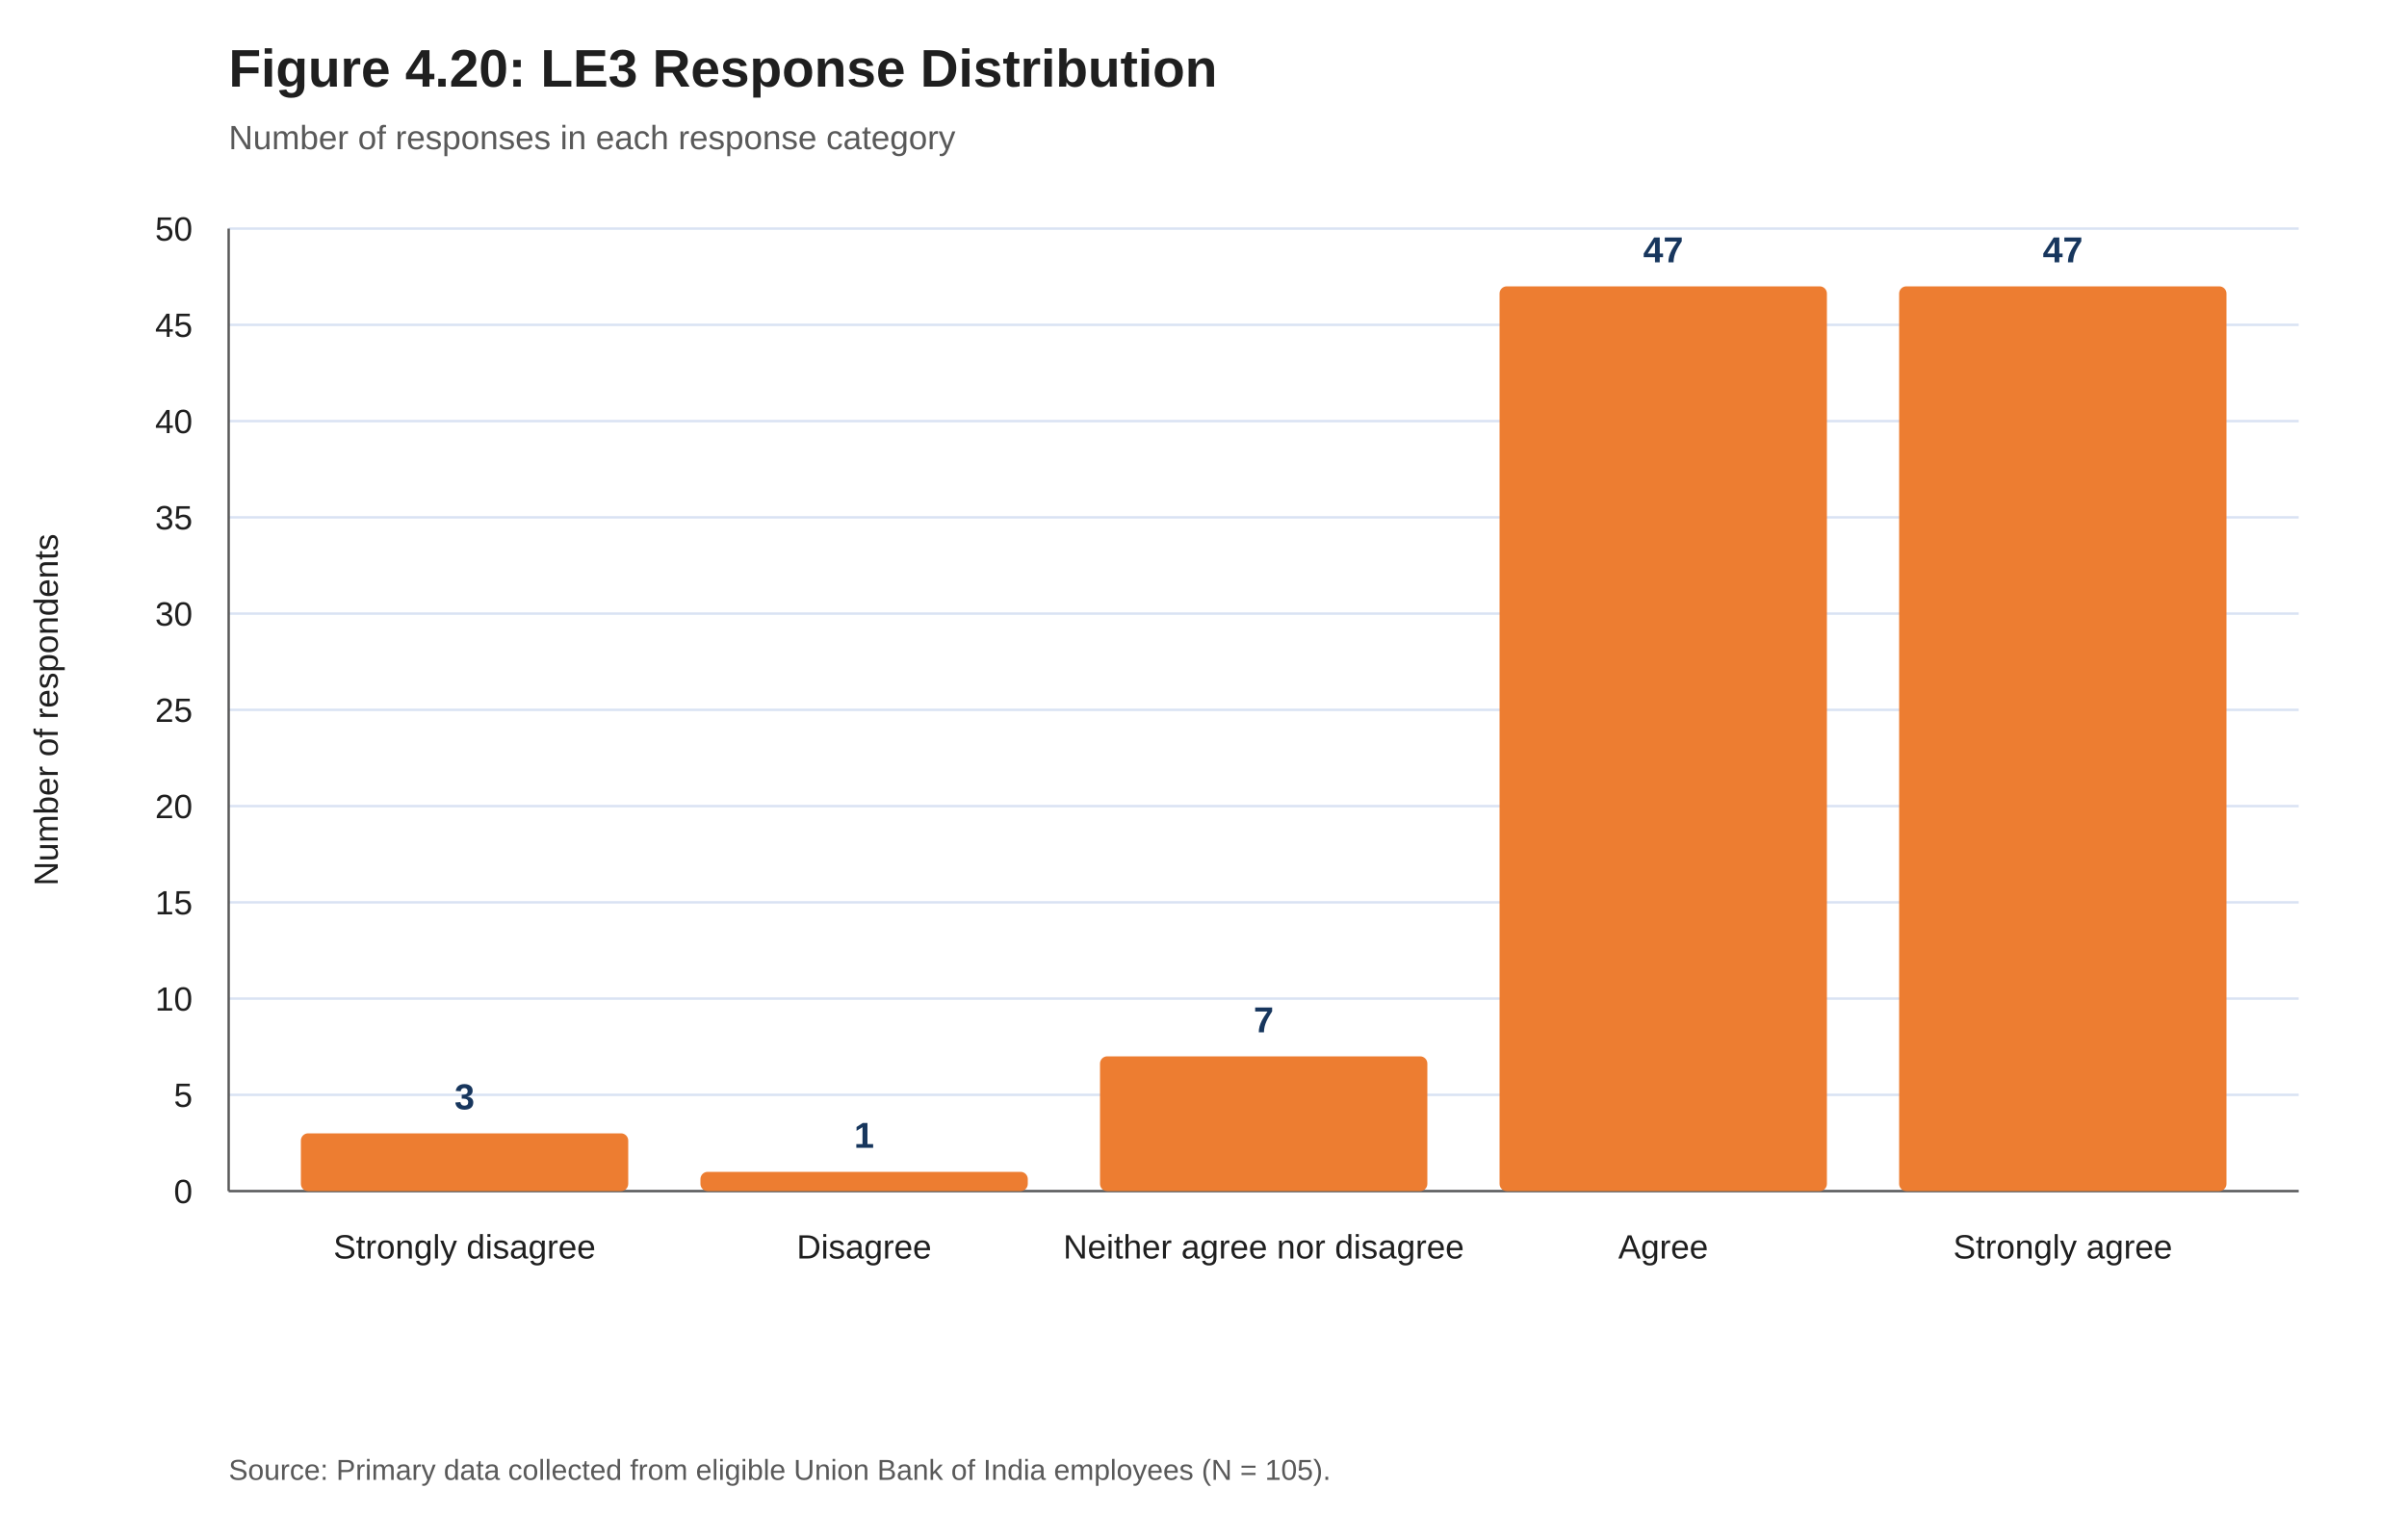
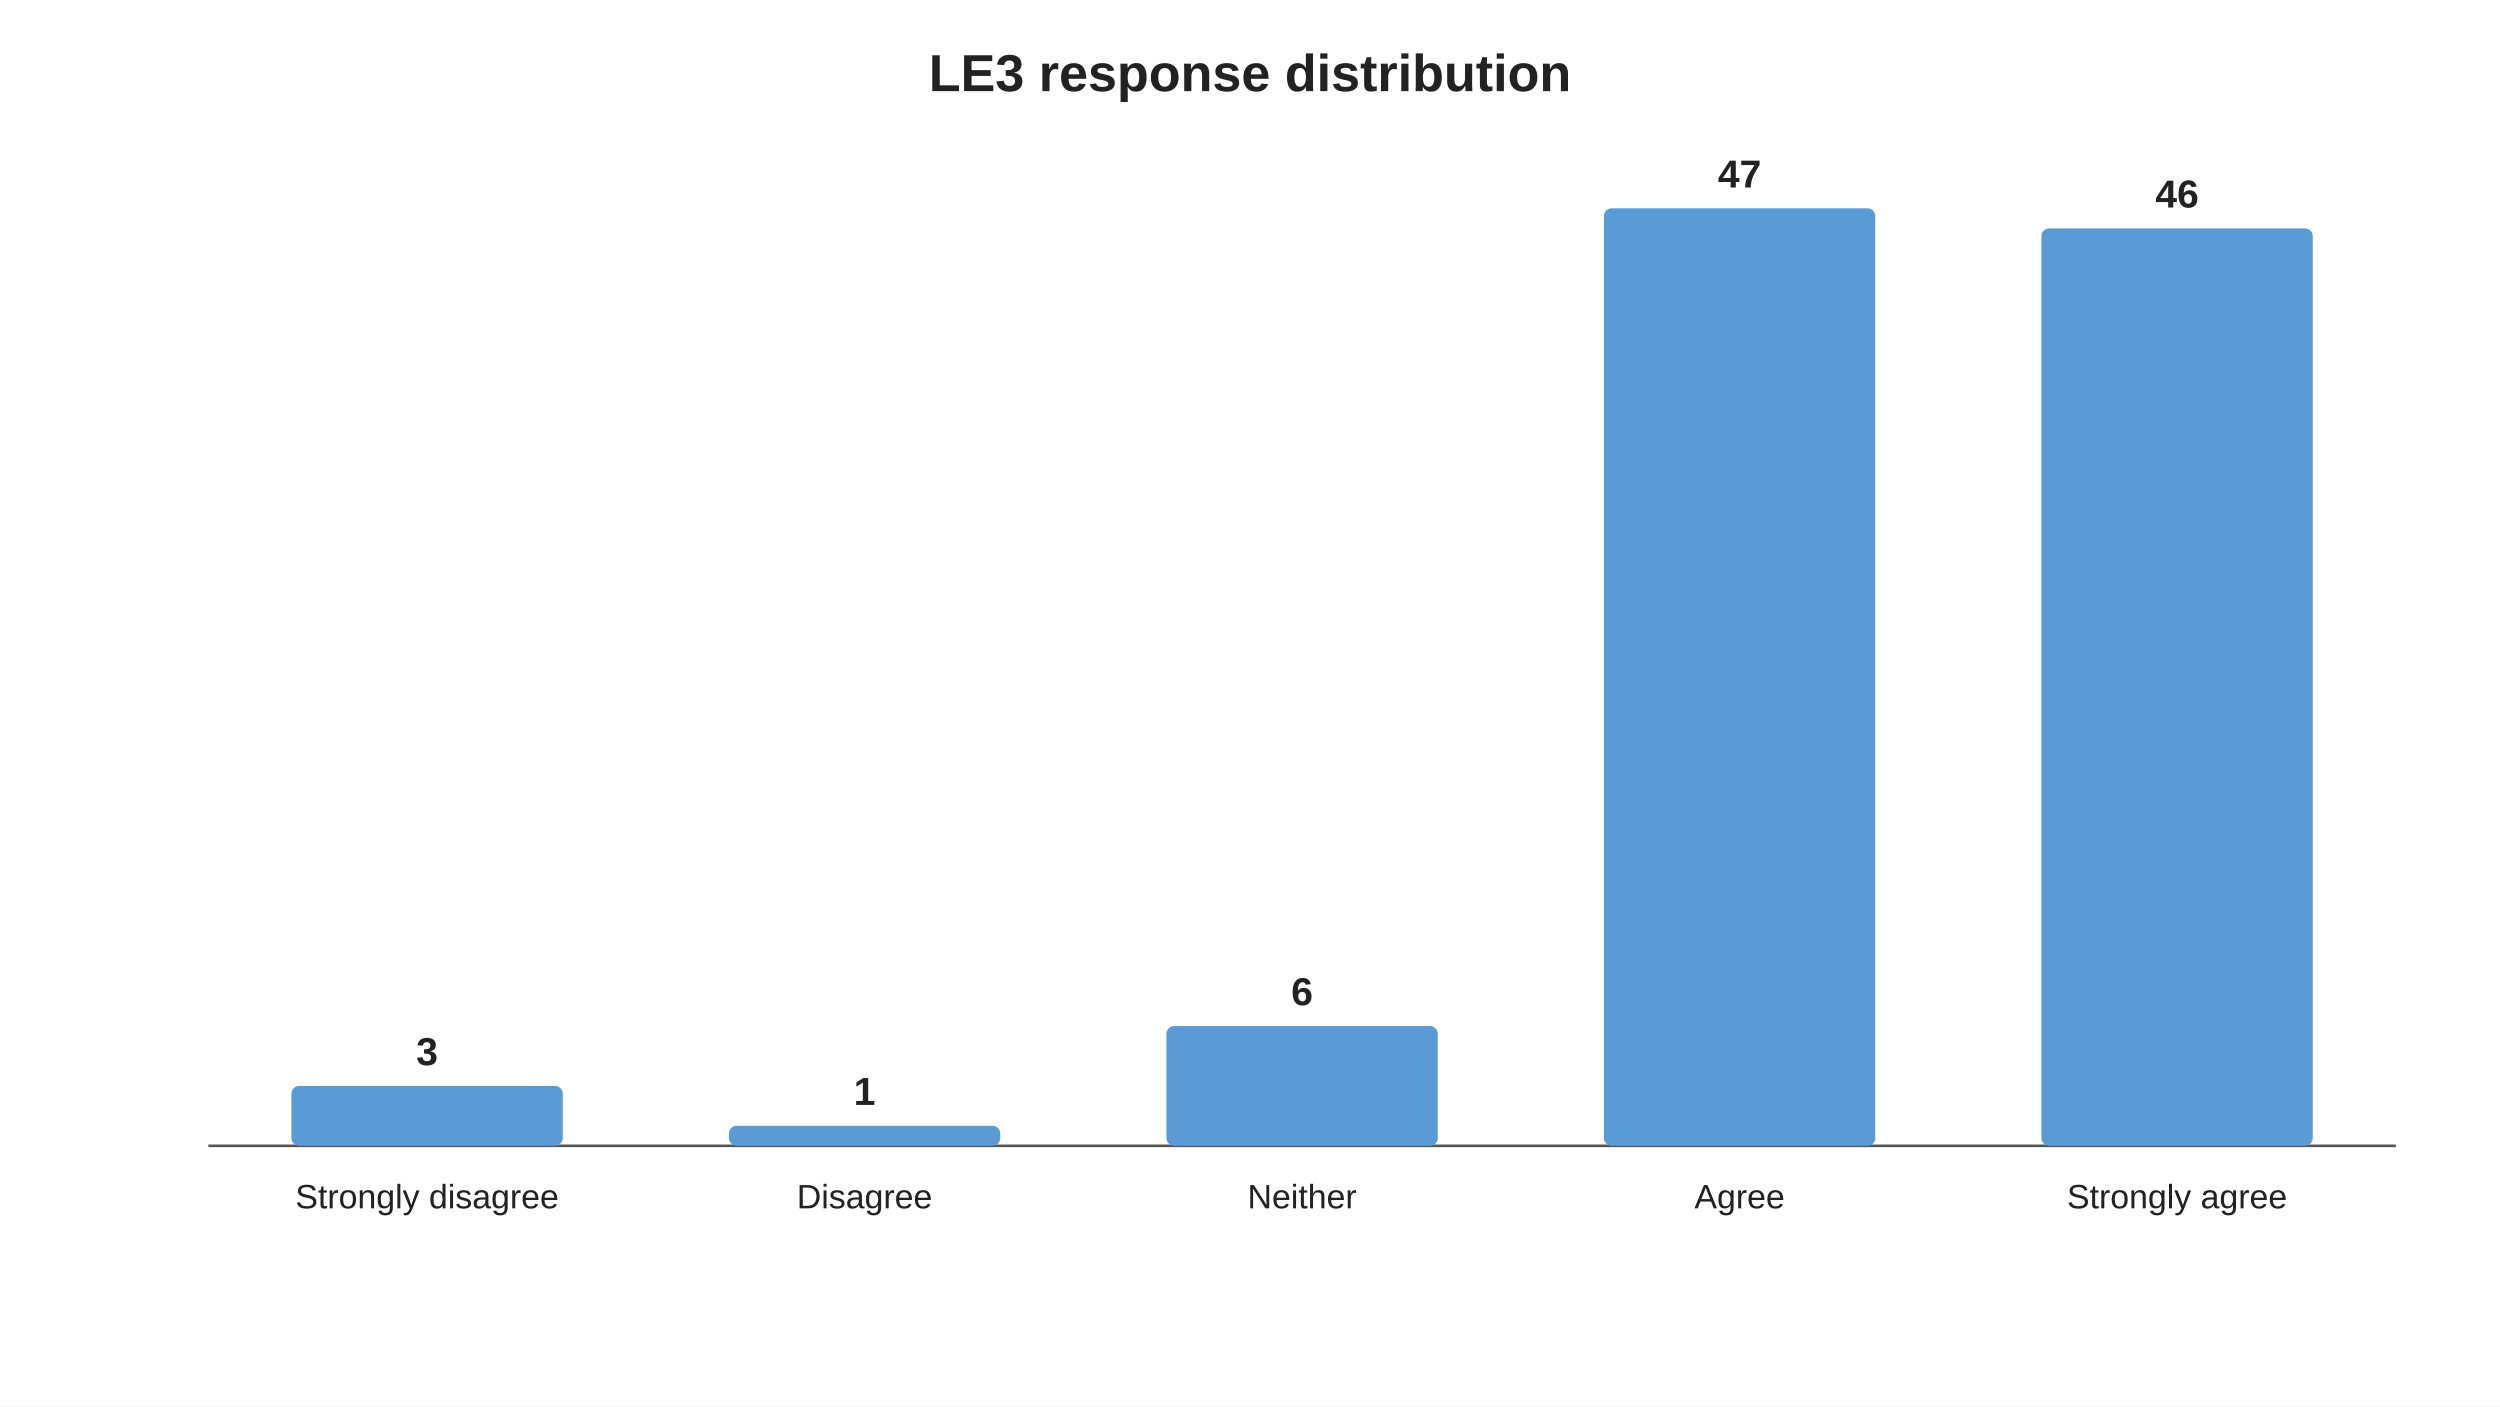
- <svg xmlns="http://www.w3.org/2000/svg" width="1000" height="640" viewBox="0 0 1000 640">
+ <svg xmlns="http://www.w3.org/2000/svg" width="960" height="540" viewBox="0 0 960 540">
+   <style>text{font-family:Arial,sans-serif;fill:#222}.t{font-size:20px;font-weight:bold}.a{font-size:13px}.v{font-size:15px;font-weight:bold}</style>
  <rect width="100%" height="100%" fill="white" />
-   <style>text{font-family:Arial,sans-serif;fill:#1f1f1f}.title{font-size:22px;font-weight:700}.sub{font-size:14px;fill:#595959}.axis{font-size:14px}.label{font-size:14px}.value{font-size:15px;font-weight:700;fill:#17365d}.source{font-size:12px;fill:#595959}</style>
-   <text class="title" x="95" y="36">Figure 4.20: LE3 Response Distribution</text>
-   <text class="sub" x="95" y="62">Number of responses in each response category</text>
-   <line x1="95" y1="495.0" x2="955" y2="495.0" stroke="#d9e2f3" stroke-width="1" />
-   <text class="axis" x="80" y="500.0" text-anchor="end">0</text>
-   <line x1="95" y1="455.0" x2="955" y2="455.0" stroke="#d9e2f3" stroke-width="1" />
-   <text class="axis" x="80" y="460.0" text-anchor="end">5</text>
-   <line x1="95" y1="415.0" x2="955" y2="415.0" stroke="#d9e2f3" stroke-width="1" />
-   <text class="axis" x="80" y="420.0" text-anchor="end">10</text>
-   <line x1="95" y1="375.0" x2="955" y2="375.0" stroke="#d9e2f3" stroke-width="1" />
-   <text class="axis" x="80" y="380.0" text-anchor="end">15</text>
-   <line x1="95" y1="335.0" x2="955" y2="335.0" stroke="#d9e2f3" stroke-width="1" />
-   <text class="axis" x="80" y="340.0" text-anchor="end">20</text>
-   <line x1="95" y1="295.0" x2="955" y2="295.0" stroke="#d9e2f3" stroke-width="1" />
-   <text class="axis" x="80" y="300.0" text-anchor="end">25</text>
-   <line x1="95" y1="255.0" x2="955" y2="255.0" stroke="#d9e2f3" stroke-width="1" />
-   <text class="axis" x="80" y="260.0" text-anchor="end">30</text>
-   <line x1="95" y1="215.0" x2="955" y2="215.0" stroke="#d9e2f3" stroke-width="1" />
-   <text class="axis" x="80" y="220.0" text-anchor="end">35</text>
-   <line x1="95" y1="175.0" x2="955" y2="175.0" stroke="#d9e2f3" stroke-width="1" />
-   <text class="axis" x="80" y="180.0" text-anchor="end">40</text>
-   <line x1="95" y1="135.0" x2="955" y2="135.0" stroke="#d9e2f3" stroke-width="1" />
-   <text class="axis" x="80" y="140.0" text-anchor="end">45</text>
-   <line x1="95" y1="95.0" x2="955" y2="95.0" stroke="#d9e2f3" stroke-width="1" />
-   <text class="axis" x="80" y="100.0" text-anchor="end">50</text>
-   <line x1="95" y1="95" x2="95" y2="495" stroke="#595959" />
-   <line x1="95" y1="495" x2="955" y2="495" stroke="#595959" />
-   <text class="axis" x="24" y="295.0" transform="rotate(-90 24 295.0)" text-anchor="middle">Number of respondents</text>
-   <rect x="125.0" y="471.0" width="136.0" height="24.0" rx="3" fill="#ED7D31" />
-   <text class="value" x="193.0" y="461.0" text-anchor="middle">3</text>
-   <text class="label" x="193.0" y="523" text-anchor="middle">Strongly disagree</text>
-   <rect x="291.0" y="487.0" width="136.0" height="8.0" rx="3" fill="#ED7D31" />
-   <text class="value" x="359.0" y="477.0" text-anchor="middle">1</text>
-   <text class="label" x="359.0" y="523" text-anchor="middle">Disagree</text>
-   <rect x="457.0" y="439.0" width="136.0" height="56.0" rx="3" fill="#ED7D31" />
-   <text class="value" x="525.0" y="429.0" text-anchor="middle">7</text>
-   <text class="label" x="525.0" y="523" text-anchor="middle">Neither agree nor disagree</text>
-   <rect x="623.0" y="119.0" width="136.0" height="376.0" rx="3" fill="#ED7D31" />
-   <text class="value" x="691.0" y="109.0" text-anchor="middle">47</text>
-   <text class="label" x="691.0" y="523" text-anchor="middle">Agree</text>
-   <rect x="789.0" y="119.0" width="136.0" height="376.0" rx="3" fill="#ED7D31" />
-   <text class="value" x="857.0" y="109.0" text-anchor="middle">47</text>
-   <text class="label" x="857.0" y="523" text-anchor="middle">Strongly agree</text>
-   <text class="source" x="95" y="615">Source: Primary data collected from eligible Union Bank of India employees (N = 105).</text>
+   <text class="t" x="480.0" y="35" text-anchor="middle">LE3 response distribution</text>
+   <line x1="80" y1="440" x2="920" y2="440" stroke="#555" />
+   <rect x="111.9" y="417.0" width="104.2" height="23.0" fill="#5B9BD5" rx="3" />
+   <text class="v" x="164.0" y="409.0" text-anchor="middle">3</text>
+   <text class="a" x="164.0" y="464" text-anchor="middle">Strongly disagree</text>
+   <rect x="279.9" y="432.3" width="104.2" height="7.7" fill="#5B9BD5" rx="3" />
+   <text class="v" x="332.0" y="424.3" text-anchor="middle">1</text>
+   <text class="a" x="332.0" y="464" text-anchor="middle">Disagree</text>
+   <rect x="447.9" y="394.0" width="104.2" height="46.0" fill="#5B9BD5" rx="3" />
+   <text class="v" x="500.0" y="386.0" text-anchor="middle">6</text>
+   <text class="a" x="500.0" y="464" text-anchor="middle">Neither</text>
+   <rect x="615.9" y="80.0" width="104.2" height="360.0" fill="#5B9BD5" rx="3" />
+   <text class="v" x="668.0" y="72.0" text-anchor="middle">47</text>
+   <text class="a" x="668.0" y="464" text-anchor="middle">Agree</text>
+   <rect x="783.9" y="87.7" width="104.2" height="352.3" fill="#5B9BD5" rx="3" />
+   <text class="v" x="836.0" y="79.7" text-anchor="middle">46</text>
+   <text class="a" x="836.0" y="464" text-anchor="middle">Strongly agree</text>
</svg>
